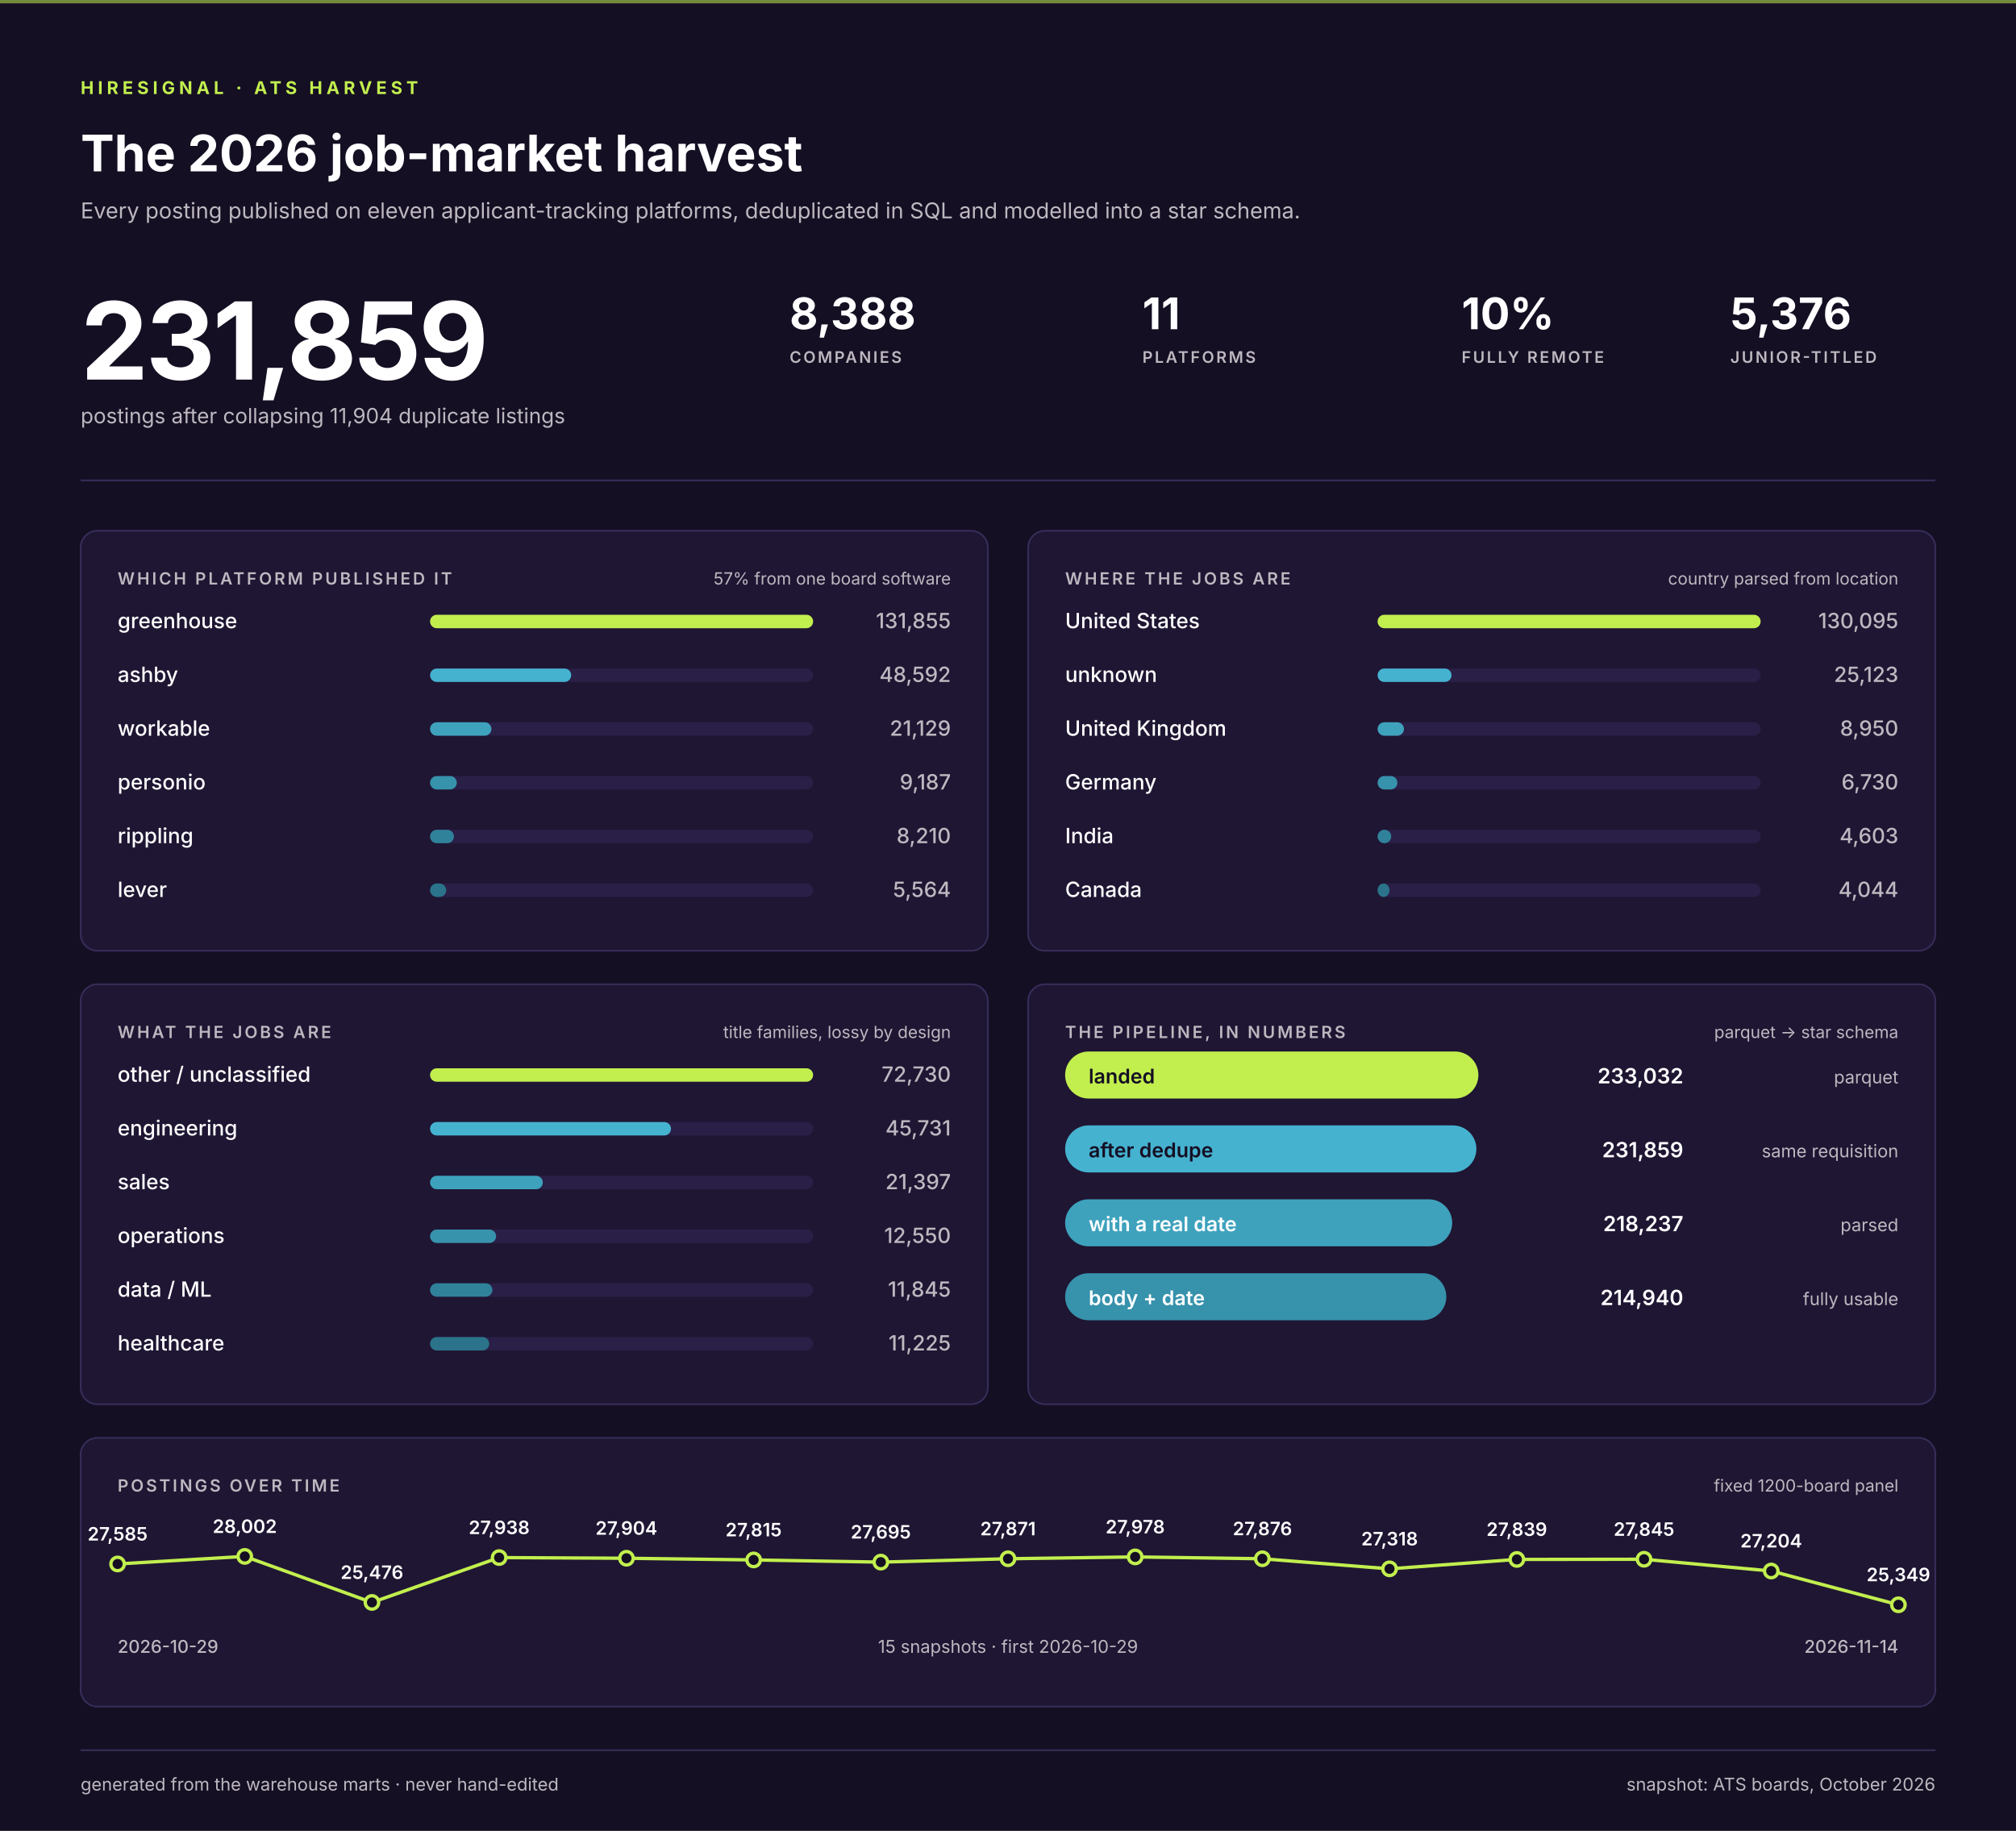
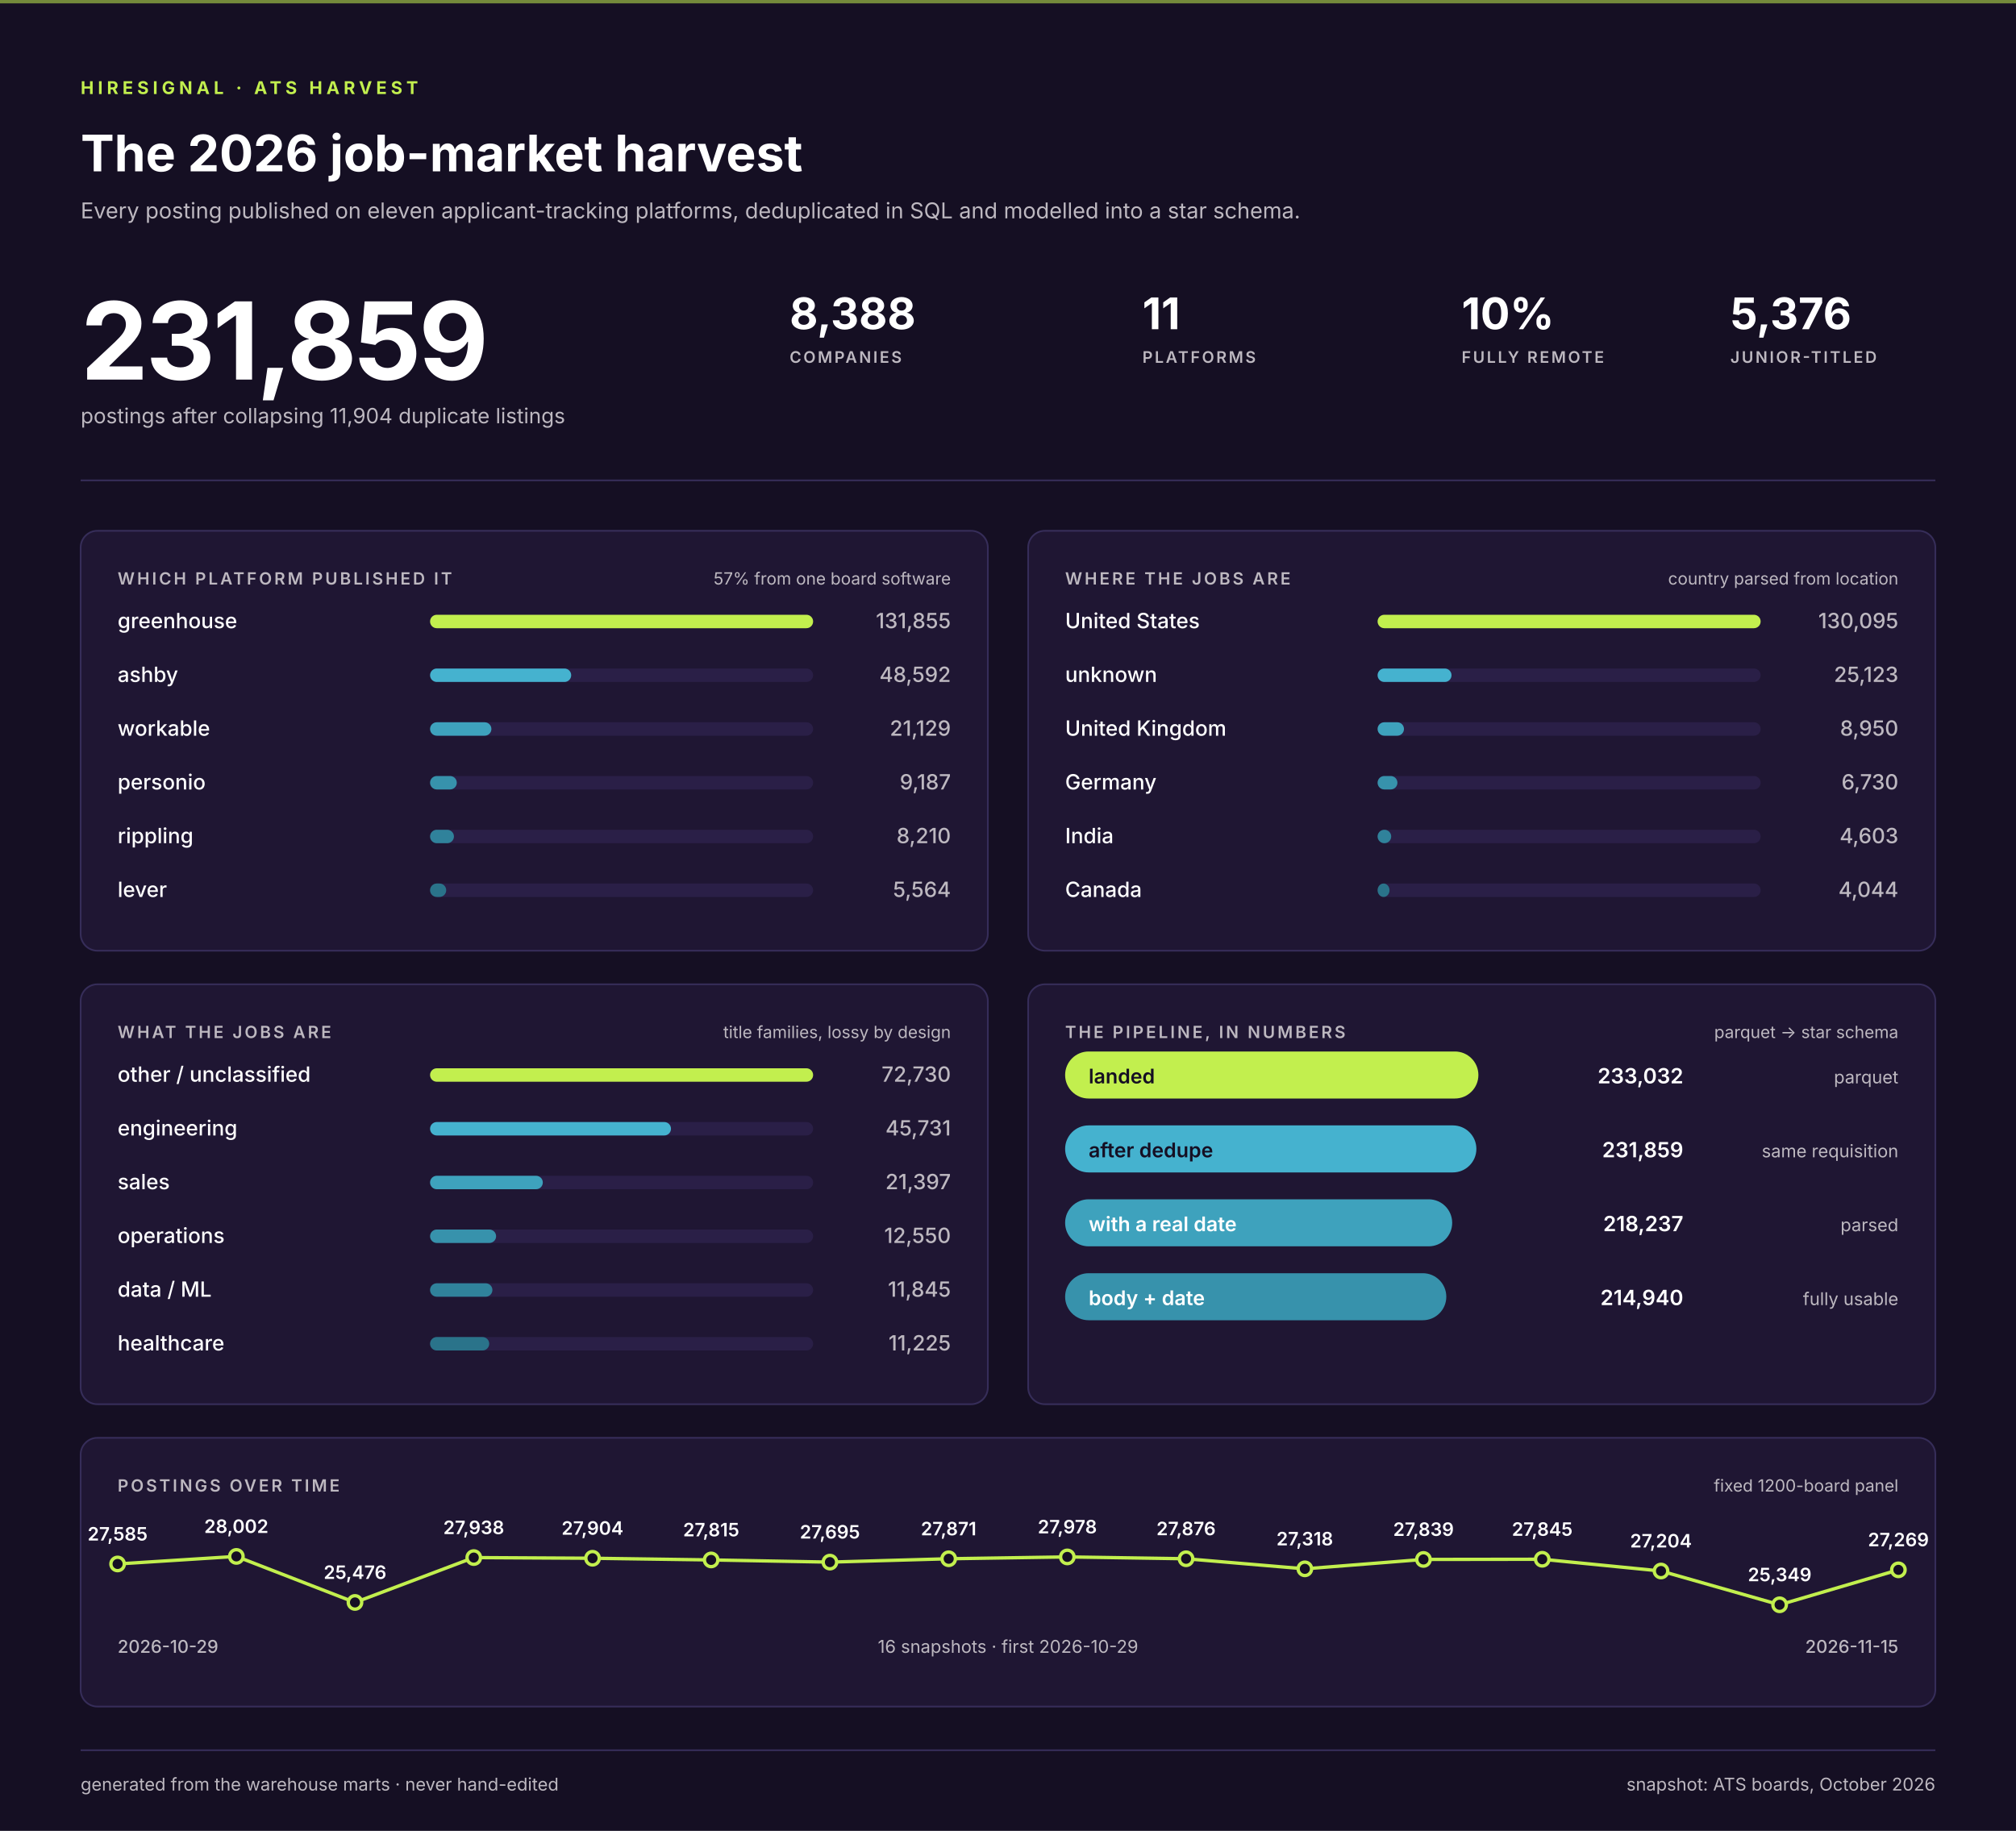
<svg xmlns="http://www.w3.org/2000/svg" width="1200" height="1090" viewBox="0 0 1200 1090" role="img" aria-label="Job-market harvest dashboard">
  <rect x="0.0" y="0.0" width="1200.0" height="1090.0" rx="0" fill="#150f23" />
  <rect x="0" y="0" width="1200" height="2" fill="#c2ef4e" opacity="0.55" />
  <text x="48" y="56" font-family="Inter, -apple-system, Segoe UI, Helvetica, Arial, sans-serif" font-size="10.5" fill="#c2ef4e" font-weight="700" text-anchor="start" letter-spacing="2.4">HIRESIGNAL  ·  ATS HARVEST</text>
  <text x="48" y="102" font-family="Inter, -apple-system, Segoe UI, Helvetica, Arial, sans-serif" font-size="30" fill="#ffffff" font-weight="650" text-anchor="start">The 2026 job-market harvest</text>
  <text x="48" y="130" font-family="Inter, -apple-system, Segoe UI, Helvetica, Arial, sans-serif" font-size="13" fill="#bdb8c0" font-weight="400" text-anchor="start">Every posting published on eleven applicant-tracking platforms, deduplicated in SQL and modelled into a star schema.</text>
  <text x="48" y="226" font-family="Inter, -apple-system, Segoe UI, Helvetica, Arial, sans-serif" font-size="64" fill="#ffffff" font-weight="700" text-anchor="start" letter-spacing="-1.5">231,859</text>
  <text x="48" y="252" font-family="Inter, -apple-system, Segoe UI, Helvetica, Arial, sans-serif" font-size="12.5" fill="#bdb8c0" font-weight="400" text-anchor="start">postings after collapsing 11,904 duplicate listings</text>
  <text x="470" y="196" font-family="Inter, -apple-system, Segoe UI, Helvetica, Arial, sans-serif" font-size="26" fill="#ffffff" font-weight="650" text-anchor="start">8,388</text>
  <text x="470" y="216" font-family="Inter, -apple-system, Segoe UI, Helvetica, Arial, sans-serif" font-size="9.5" fill="#bdb8c0" font-weight="600" text-anchor="start" letter-spacing="1.2">COMPANIES</text>
  <text x="680" y="196" font-family="Inter, -apple-system, Segoe UI, Helvetica, Arial, sans-serif" font-size="26" fill="#ffffff" font-weight="650" text-anchor="start">11</text>
  <text x="680" y="216" font-family="Inter, -apple-system, Segoe UI, Helvetica, Arial, sans-serif" font-size="9.5" fill="#bdb8c0" font-weight="600" text-anchor="start" letter-spacing="1.2">PLATFORMS</text>
  <text x="870" y="196" font-family="Inter, -apple-system, Segoe UI, Helvetica, Arial, sans-serif" font-size="26" fill="#ffffff" font-weight="650" text-anchor="start">10%</text>
  <text x="870" y="216" font-family="Inter, -apple-system, Segoe UI, Helvetica, Arial, sans-serif" font-size="9.5" fill="#bdb8c0" font-weight="600" text-anchor="start" letter-spacing="1.2">FULLY REMOTE</text>
  <text x="1030" y="196" font-family="Inter, -apple-system, Segoe UI, Helvetica, Arial, sans-serif" font-size="26" fill="#ffffff" font-weight="650" text-anchor="start">5,376</text>
  <text x="1030" y="216" font-family="Inter, -apple-system, Segoe UI, Helvetica, Arial, sans-serif" font-size="9.5" fill="#bdb8c0" font-weight="600" text-anchor="start" letter-spacing="1.2">JUNIOR-TITLED</text>
  <line x1="48" y1="286" x2="1152" y2="286" stroke="#362d59" />
  <rect x="48.0" y="316.0" width="540.0" height="250.0" rx="10" fill="#1f1633" stroke="#362d59" />
  <text x="70" y="348" font-family="Inter, -apple-system, Segoe UI, Helvetica, Arial, sans-serif" font-size="10" fill="#bdb8c0" font-weight="600" text-anchor="start" letter-spacing="1.4">WHICH PLATFORM PUBLISHED IT</text>
  <text x="566" y="348" font-family="Inter, -apple-system, Segoe UI, Helvetica, Arial, sans-serif" font-size="10" fill="#bdb8c0" font-weight="400" text-anchor="end">57% from one board software</text>
  <text x="70" y="374.0" font-family="Inter, -apple-system, Segoe UI, Helvetica, Arial, sans-serif" font-size="12.5" fill="#ffffff" font-weight="450" text-anchor="start">greenhouse</text>
  <rect x="256.0" y="366.0" width="228.0" height="8.0" rx="4" fill="#2a1f47" />
  <rect x="256.0" y="366.0" width="228.0" height="8.0" rx="4" fill="#c2ef4e" />
  <text x="566" y="374.0" font-family="Inter, -apple-system, Segoe UI, Helvetica, Arial, sans-serif" font-size="12.5" fill="#bdb8c0" font-weight="500" text-anchor="end">131,855</text>
  <text x="70" y="406.0" font-family="Inter, -apple-system, Segoe UI, Helvetica, Arial, sans-serif" font-size="12.5" fill="#ffffff" font-weight="450" text-anchor="start">ashby</text>
  <rect x="256.0" y="398.0" width="228.0" height="8.0" rx="4" fill="#2a1f47" />
  <rect x="256.0" y="398.0" width="84.0" height="8.0" rx="4" fill="#45b2cf" />
  <text x="566" y="406.0" font-family="Inter, -apple-system, Segoe UI, Helvetica, Arial, sans-serif" font-size="12.5" fill="#bdb8c0" font-weight="500" text-anchor="end">48,592</text>
  <text x="70" y="438.0" font-family="Inter, -apple-system, Segoe UI, Helvetica, Arial, sans-serif" font-size="12.5" fill="#ffffff" font-weight="450" text-anchor="start">workable</text>
  <rect x="256.0" y="430.0" width="228.0" height="8.0" rx="4" fill="#2a1f47" />
  <rect x="256.0" y="430.0" width="36.5" height="8.0" rx="4" fill="#3ea2bd" />
  <text x="566" y="438.0" font-family="Inter, -apple-system, Segoe UI, Helvetica, Arial, sans-serif" font-size="12.5" fill="#bdb8c0" font-weight="500" text-anchor="end">21,129</text>
  <text x="70" y="470.0" font-family="Inter, -apple-system, Segoe UI, Helvetica, Arial, sans-serif" font-size="12.5" fill="#ffffff" font-weight="450" text-anchor="start">personio</text>
  <rect x="256.0" y="462.0" width="228.0" height="8.0" rx="4" fill="#2a1f47" />
  <rect x="256.0" y="462.0" width="15.9" height="8.0" rx="4" fill="#3792ac" />
  <text x="566" y="470.0" font-family="Inter, -apple-system, Segoe UI, Helvetica, Arial, sans-serif" font-size="12.5" fill="#bdb8c0" font-weight="500" text-anchor="end">9,187</text>
  <text x="70" y="502.0" font-family="Inter, -apple-system, Segoe UI, Helvetica, Arial, sans-serif" font-size="12.5" fill="#ffffff" font-weight="450" text-anchor="start">rippling</text>
  <rect x="256.0" y="494.0" width="228.0" height="8.0" rx="4" fill="#2a1f47" />
  <rect x="256.0" y="494.0" width="14.2" height="8.0" rx="4" fill="#30829b" />
  <text x="566" y="502.0" font-family="Inter, -apple-system, Segoe UI, Helvetica, Arial, sans-serif" font-size="12.5" fill="#bdb8c0" font-weight="500" text-anchor="end">8,210</text>
  <text x="70" y="534.0" font-family="Inter, -apple-system, Segoe UI, Helvetica, Arial, sans-serif" font-size="12.5" fill="#ffffff" font-weight="450" text-anchor="start">lever</text>
  <rect x="256.0" y="526.0" width="228.0" height="8.0" rx="4" fill="#2a1f47" />
  <rect x="256.0" y="526.0" width="9.6" height="8.0" rx="4" fill="#2a738a" />
  <text x="566" y="534.0" font-family="Inter, -apple-system, Segoe UI, Helvetica, Arial, sans-serif" font-size="12.5" fill="#bdb8c0" font-weight="500" text-anchor="end">5,564</text>
  <rect x="612.0" y="316.0" width="540.0" height="250.0" rx="10" fill="#1f1633" stroke="#362d59" />
  <text x="634" y="348" font-family="Inter, -apple-system, Segoe UI, Helvetica, Arial, sans-serif" font-size="10" fill="#bdb8c0" font-weight="600" text-anchor="start" letter-spacing="1.4">WHERE THE JOBS ARE</text>
  <text x="1130" y="348" font-family="Inter, -apple-system, Segoe UI, Helvetica, Arial, sans-serif" font-size="10" fill="#bdb8c0" font-weight="400" text-anchor="end">country parsed from location</text>
  <text x="634" y="374.0" font-family="Inter, -apple-system, Segoe UI, Helvetica, Arial, sans-serif" font-size="12.5" fill="#ffffff" font-weight="450" text-anchor="start">United States</text>
  <rect x="820.0" y="366.0" width="228.0" height="8.0" rx="4" fill="#2a1f47" />
  <rect x="820.0" y="366.0" width="228.0" height="8.0" rx="4" fill="#c2ef4e" />
  <text x="1130" y="374.0" font-family="Inter, -apple-system, Segoe UI, Helvetica, Arial, sans-serif" font-size="12.5" fill="#bdb8c0" font-weight="500" text-anchor="end">130,095</text>
  <text x="634" y="406.0" font-family="Inter, -apple-system, Segoe UI, Helvetica, Arial, sans-serif" font-size="12.5" fill="#ffffff" font-weight="450" text-anchor="start">unknown</text>
  <rect x="820.0" y="398.0" width="228.0" height="8.0" rx="4" fill="#2a1f47" />
  <rect x="820.0" y="398.0" width="44.0" height="8.0" rx="4" fill="#45b2cf" />
  <text x="1130" y="406.0" font-family="Inter, -apple-system, Segoe UI, Helvetica, Arial, sans-serif" font-size="12.5" fill="#bdb8c0" font-weight="500" text-anchor="end">25,123</text>
  <text x="634" y="438.0" font-family="Inter, -apple-system, Segoe UI, Helvetica, Arial, sans-serif" font-size="12.5" fill="#ffffff" font-weight="450" text-anchor="start">United Kingdom</text>
  <rect x="820.0" y="430.0" width="228.0" height="8.0" rx="4" fill="#2a1f47" />
  <rect x="820.0" y="430.0" width="15.7" height="8.0" rx="4" fill="#3ea2bd" />
  <text x="1130" y="438.0" font-family="Inter, -apple-system, Segoe UI, Helvetica, Arial, sans-serif" font-size="12.5" fill="#bdb8c0" font-weight="500" text-anchor="end">8,950</text>
  <text x="634" y="470.0" font-family="Inter, -apple-system, Segoe UI, Helvetica, Arial, sans-serif" font-size="12.5" fill="#ffffff" font-weight="450" text-anchor="start">Germany</text>
  <rect x="820.0" y="462.0" width="228.0" height="8.0" rx="4" fill="#2a1f47" />
  <rect x="820.0" y="462.0" width="11.8" height="8.0" rx="4" fill="#3792ac" />
  <text x="1130" y="470.0" font-family="Inter, -apple-system, Segoe UI, Helvetica, Arial, sans-serif" font-size="12.5" fill="#bdb8c0" font-weight="500" text-anchor="end">6,730</text>
  <text x="634" y="502.0" font-family="Inter, -apple-system, Segoe UI, Helvetica, Arial, sans-serif" font-size="12.5" fill="#ffffff" font-weight="450" text-anchor="start">India</text>
  <rect x="820.0" y="494.0" width="228.0" height="8.0" rx="4" fill="#2a1f47" />
  <rect x="820.0" y="494.0" width="8.1" height="8.0" rx="4" fill="#30829b" />
  <text x="1130" y="502.0" font-family="Inter, -apple-system, Segoe UI, Helvetica, Arial, sans-serif" font-size="12.5" fill="#bdb8c0" font-weight="500" text-anchor="end">4,603</text>
  <text x="634" y="534.0" font-family="Inter, -apple-system, Segoe UI, Helvetica, Arial, sans-serif" font-size="12.5" fill="#ffffff" font-weight="450" text-anchor="start">Canada</text>
  <rect x="820.0" y="526.0" width="228.0" height="8.0" rx="4" fill="#2a1f47" />
  <rect x="820.0" y="526.0" width="7.1" height="8.0" rx="4" fill="#2a738a" />
  <text x="1130" y="534.0" font-family="Inter, -apple-system, Segoe UI, Helvetica, Arial, sans-serif" font-size="12.5" fill="#bdb8c0" font-weight="500" text-anchor="end">4,044</text>
  <rect x="48.0" y="586.0" width="540.0" height="250.0" rx="10" fill="#1f1633" stroke="#362d59" />
  <text x="70" y="618" font-family="Inter, -apple-system, Segoe UI, Helvetica, Arial, sans-serif" font-size="10" fill="#bdb8c0" font-weight="600" text-anchor="start" letter-spacing="1.4">WHAT THE JOBS ARE</text>
  <text x="566" y="618" font-family="Inter, -apple-system, Segoe UI, Helvetica, Arial, sans-serif" font-size="10" fill="#bdb8c0" font-weight="400" text-anchor="end">title families, lossy by design</text>
  <text x="70" y="644.0" font-family="Inter, -apple-system, Segoe UI, Helvetica, Arial, sans-serif" font-size="12.5" fill="#ffffff" font-weight="450" text-anchor="start">other / unclassified</text>
  <rect x="256.0" y="636.0" width="228.0" height="8.0" rx="4" fill="#2a1f47" />
  <rect x="256.0" y="636.0" width="228.0" height="8.0" rx="4" fill="#c2ef4e" />
  <text x="566" y="644.0" font-family="Inter, -apple-system, Segoe UI, Helvetica, Arial, sans-serif" font-size="12.5" fill="#bdb8c0" font-weight="500" text-anchor="end">72,730</text>
  <text x="70" y="676.0" font-family="Inter, -apple-system, Segoe UI, Helvetica, Arial, sans-serif" font-size="12.5" fill="#ffffff" font-weight="450" text-anchor="start">engineering</text>
  <rect x="256.0" y="668.0" width="228.0" height="8.0" rx="4" fill="#2a1f47" />
  <rect x="256.0" y="668.0" width="143.4" height="8.0" rx="4" fill="#45b2cf" />
  <text x="566" y="676.0" font-family="Inter, -apple-system, Segoe UI, Helvetica, Arial, sans-serif" font-size="12.5" fill="#bdb8c0" font-weight="500" text-anchor="end">45,731</text>
  <text x="70" y="708.0" font-family="Inter, -apple-system, Segoe UI, Helvetica, Arial, sans-serif" font-size="12.5" fill="#ffffff" font-weight="450" text-anchor="start">sales</text>
  <rect x="256.0" y="700.0" width="228.0" height="8.0" rx="4" fill="#2a1f47" />
  <rect x="256.0" y="700.0" width="67.1" height="8.0" rx="4" fill="#3ea2bd" />
  <text x="566" y="708.0" font-family="Inter, -apple-system, Segoe UI, Helvetica, Arial, sans-serif" font-size="12.5" fill="#bdb8c0" font-weight="500" text-anchor="end">21,397</text>
  <text x="70" y="740.0" font-family="Inter, -apple-system, Segoe UI, Helvetica, Arial, sans-serif" font-size="12.5" fill="#ffffff" font-weight="450" text-anchor="start">operations</text>
  <rect x="256.0" y="732.0" width="228.0" height="8.0" rx="4" fill="#2a1f47" />
  <rect x="256.0" y="732.0" width="39.3" height="8.0" rx="4" fill="#3792ac" />
  <text x="566" y="740.0" font-family="Inter, -apple-system, Segoe UI, Helvetica, Arial, sans-serif" font-size="12.5" fill="#bdb8c0" font-weight="500" text-anchor="end">12,550</text>
  <text x="70" y="772.0" font-family="Inter, -apple-system, Segoe UI, Helvetica, Arial, sans-serif" font-size="12.5" fill="#ffffff" font-weight="450" text-anchor="start">data / ML</text>
  <rect x="256.0" y="764.0" width="228.0" height="8.0" rx="4" fill="#2a1f47" />
  <rect x="256.0" y="764.0" width="37.1" height="8.0" rx="4" fill="#30829b" />
  <text x="566" y="772.0" font-family="Inter, -apple-system, Segoe UI, Helvetica, Arial, sans-serif" font-size="12.5" fill="#bdb8c0" font-weight="500" text-anchor="end">11,845</text>
  <text x="70" y="804.0" font-family="Inter, -apple-system, Segoe UI, Helvetica, Arial, sans-serif" font-size="12.5" fill="#ffffff" font-weight="450" text-anchor="start">healthcare</text>
  <rect x="256.0" y="796.0" width="228.0" height="8.0" rx="4" fill="#2a1f47" />
  <rect x="256.0" y="796.0" width="35.2" height="8.0" rx="4" fill="#2a738a" />
  <text x="566" y="804.0" font-family="Inter, -apple-system, Segoe UI, Helvetica, Arial, sans-serif" font-size="12.5" fill="#bdb8c0" font-weight="500" text-anchor="end">11,225</text>
  <rect x="612.0" y="586.0" width="540.0" height="250.0" rx="10" fill="#1f1633" stroke="#362d59" />
  <text x="634" y="618" font-family="Inter, -apple-system, Segoe UI, Helvetica, Arial, sans-serif" font-size="10" fill="#bdb8c0" font-weight="600" text-anchor="start" letter-spacing="1.4">THE PIPELINE, IN NUMBERS</text>
  <text x="1130" y="618" font-family="Inter, -apple-system, Segoe UI, Helvetica, Arial, sans-serif" font-size="10" fill="#bdb8c0" font-weight="400" text-anchor="end">parquet → star schema</text>
  <rect x="634.0" y="626.0" width="246.0" height="28.0" rx="14" fill="#c2ef4e" />
  <text x="648" y="645" font-family="Inter, -apple-system, Segoe UI, Helvetica, Arial, sans-serif" font-size="12" fill="#150f23" font-weight="600" text-anchor="start">landed</text>
  <text x="1002" y="645" font-family="Inter, -apple-system, Segoe UI, Helvetica, Arial, sans-serif" font-size="12.5" fill="#ffffff" font-weight="600" text-anchor="end">233,032</text>
  <text x="1130" y="645" font-family="Inter, -apple-system, Segoe UI, Helvetica, Arial, sans-serif" font-size="10.5" fill="#bdb8c0" font-weight="400" text-anchor="end">parquet</text>
  <rect x="634.0" y="670.0" width="244.8" height="28.0" rx="14" fill="#45b2cf" />
  <text x="648" y="689" font-family="Inter, -apple-system, Segoe UI, Helvetica, Arial, sans-serif" font-size="12" fill="#150f23" font-weight="600" text-anchor="start">after dedupe</text>
  <text x="1002" y="689" font-family="Inter, -apple-system, Segoe UI, Helvetica, Arial, sans-serif" font-size="12.5" fill="#ffffff" font-weight="600" text-anchor="end">231,859</text>
  <text x="1130" y="689" font-family="Inter, -apple-system, Segoe UI, Helvetica, Arial, sans-serif" font-size="10.5" fill="#bdb8c0" font-weight="400" text-anchor="end">same requisition</text>
  <rect x="634.0" y="714.0" width="230.4" height="28.0" rx="14" fill="#3ea2bd" />
  <text x="648" y="733" font-family="Inter, -apple-system, Segoe UI, Helvetica, Arial, sans-serif" font-size="12" fill="#ffffff" font-weight="600" text-anchor="start">with a real date</text>
  <text x="1002" y="733" font-family="Inter, -apple-system, Segoe UI, Helvetica, Arial, sans-serif" font-size="12.5" fill="#ffffff" font-weight="600" text-anchor="end">218,237</text>
  <text x="1130" y="733" font-family="Inter, -apple-system, Segoe UI, Helvetica, Arial, sans-serif" font-size="10.5" fill="#bdb8c0" font-weight="400" text-anchor="end">parsed</text>
  <rect x="634.0" y="758.0" width="226.9" height="28.0" rx="14" fill="#3792ac" />
  <text x="648" y="777" font-family="Inter, -apple-system, Segoe UI, Helvetica, Arial, sans-serif" font-size="12" fill="#ffffff" font-weight="600" text-anchor="start">body + date</text>
  <text x="1002" y="777" font-family="Inter, -apple-system, Segoe UI, Helvetica, Arial, sans-serif" font-size="12.5" fill="#ffffff" font-weight="600" text-anchor="end">214,940</text>
  <text x="1130" y="777" font-family="Inter, -apple-system, Segoe UI, Helvetica, Arial, sans-serif" font-size="10.5" fill="#bdb8c0" font-weight="400" text-anchor="end">fully usable</text>
  <rect x="48.0" y="856.0" width="1104.0" height="160.0" rx="10" fill="#1f1633" stroke="#362d59" />
  <text x="70" y="888" font-family="Inter, -apple-system, Segoe UI, Helvetica, Arial, sans-serif" font-size="10" fill="#bdb8c0" font-weight="600" text-anchor="start" letter-spacing="1.4">POSTINGS OVER TIME</text>
  <text x="1130" y="888" font-family="Inter, -apple-system, Segoe UI, Helvetica, Arial, sans-serif" font-size="10" fill="#bdb8c0" font-weight="400" text-anchor="end">fixed 1200-board panel</text>
-   <polyline fill="none" stroke="#c2ef4e" stroke-width="2" stroke-linejoin="round" stroke-linecap="round" points="70.0,931.1 145.7,926.6 221.4,954.0 297.1,927.3 372.9,927.7 448.6,928.7 524.3,930.0 600.0,928.0 675.7,926.9 751.4,928.0 827.1,934.0 902.9,928.4 978.6,928.3 1054.3,935.3 1130.0,955.4" />
+   <polyline fill="none" stroke="#c2ef4e" stroke-width="2" stroke-linejoin="round" stroke-linecap="round" points="70.0,931.1 140.7,926.6 211.3,954.0 282.0,927.3 352.7,927.7 423.3,928.7 494.0,930.0 564.7,928.0 635.3,926.9 706.0,928.0 776.7,934.0 847.3,928.4 918.0,928.3 988.7,935.3 1059.3,955.4 1130.0,934.6" />
  <circle cx="70.0" cy="931.1" r="4" fill="#150f23" stroke="#c2ef4e" stroke-width="2" />
  <text x="70.0" y="917.144" font-family="Inter, -apple-system, Segoe UI, Helvetica, Arial, sans-serif" font-size="11" fill="#ffffff" font-weight="600" text-anchor="middle">27,585</text>
-   <circle cx="145.7" cy="926.6" r="4" fill="#150f23" stroke="#c2ef4e" stroke-width="2" />
-   <text x="145.714" y="912.625" font-family="Inter, -apple-system, Segoe UI, Helvetica, Arial, sans-serif" font-size="11" fill="#ffffff" font-weight="600" text-anchor="middle">28,002</text>
-   <circle cx="221.4" cy="954.0" r="4" fill="#150f23" stroke="#c2ef4e" stroke-width="2" />
-   <text x="221.429" y="939.999" font-family="Inter, -apple-system, Segoe UI, Helvetica, Arial, sans-serif" font-size="11" fill="#ffffff" font-weight="600" text-anchor="middle">25,476</text>
-   <circle cx="297.1" cy="927.3" r="4" fill="#150f23" stroke="#c2ef4e" stroke-width="2" />
-   <text x="297.143" y="913.319" font-family="Inter, -apple-system, Segoe UI, Helvetica, Arial, sans-serif" font-size="11" fill="#ffffff" font-weight="600" text-anchor="middle">27,938</text>
-   <circle cx="372.9" cy="927.7" r="4" fill="#150f23" stroke="#c2ef4e" stroke-width="2" />
-   <text x="372.857" y="913.687" font-family="Inter, -apple-system, Segoe UI, Helvetica, Arial, sans-serif" font-size="11" fill="#ffffff" font-weight="600" text-anchor="middle">27,904</text>
-   <circle cx="448.6" cy="928.7" r="4" fill="#150f23" stroke="#c2ef4e" stroke-width="2" />
-   <text x="448.571" y="914.651" font-family="Inter, -apple-system, Segoe UI, Helvetica, Arial, sans-serif" font-size="11" fill="#ffffff" font-weight="600" text-anchor="middle">27,815</text>
-   <circle cx="524.3" cy="930.0" r="4" fill="#150f23" stroke="#c2ef4e" stroke-width="2" />
-   <text x="524.286" y="915.952" font-family="Inter, -apple-system, Segoe UI, Helvetica, Arial, sans-serif" font-size="11" fill="#ffffff" font-weight="600" text-anchor="middle">27,695</text>
-   <circle cx="600.0" cy="928.0" r="4" fill="#150f23" stroke="#c2ef4e" stroke-width="2" />
-   <text x="600.0" y="914.045" font-family="Inter, -apple-system, Segoe UI, Helvetica, Arial, sans-serif" font-size="11" fill="#ffffff" font-weight="600" text-anchor="middle">27,871</text>
-   <circle cx="675.7" cy="926.9" r="4" fill="#150f23" stroke="#c2ef4e" stroke-width="2" />
-   <text x="675.714" y="912.885" font-family="Inter, -apple-system, Segoe UI, Helvetica, Arial, sans-serif" font-size="11" fill="#ffffff" font-weight="600" text-anchor="middle">27,978</text>
-   <circle cx="751.4" cy="928.0" r="4" fill="#150f23" stroke="#c2ef4e" stroke-width="2" />
-   <text x="751.429" y="913.99" font-family="Inter, -apple-system, Segoe UI, Helvetica, Arial, sans-serif" font-size="11" fill="#ffffff" font-weight="600" text-anchor="middle">27,876</text>
-   <circle cx="827.1" cy="934.0" r="4" fill="#150f23" stroke="#c2ef4e" stroke-width="2" />
-   <text x="827.143" y="920.037" font-family="Inter, -apple-system, Segoe UI, Helvetica, Arial, sans-serif" font-size="11" fill="#ffffff" font-weight="600" text-anchor="middle">27,318</text>
-   <circle cx="902.9" cy="928.4" r="4" fill="#150f23" stroke="#c2ef4e" stroke-width="2" />
-   <text x="902.857" y="914.391" font-family="Inter, -apple-system, Segoe UI, Helvetica, Arial, sans-serif" font-size="11" fill="#ffffff" font-weight="600" text-anchor="middle">27,839</text>
-   <circle cx="978.6" cy="928.3" r="4" fill="#150f23" stroke="#c2ef4e" stroke-width="2" />
-   <text x="978.571" y="914.326" font-family="Inter, -apple-system, Segoe UI, Helvetica, Arial, sans-serif" font-size="11" fill="#ffffff" font-weight="600" text-anchor="middle">27,845</text>
-   <circle cx="1054.3" cy="935.3" r="4" fill="#150f23" stroke="#c2ef4e" stroke-width="2" />
-   <text x="1054.286" y="921.273" font-family="Inter, -apple-system, Segoe UI, Helvetica, Arial, sans-serif" font-size="11" fill="#ffffff" font-weight="600" text-anchor="middle">27,204</text>
-   <circle cx="1130.0" cy="955.4" r="4" fill="#150f23" stroke="#c2ef4e" stroke-width="2" />
-   <text x="1130.0" y="941.375" font-family="Inter, -apple-system, Segoe UI, Helvetica, Arial, sans-serif" font-size="11" fill="#ffffff" font-weight="600" text-anchor="middle">25,349</text>
+   <circle cx="140.7" cy="926.6" r="4" fill="#150f23" stroke="#c2ef4e" stroke-width="2" />
+   <text x="140.667" y="912.625" font-family="Inter, -apple-system, Segoe UI, Helvetica, Arial, sans-serif" font-size="11" fill="#ffffff" font-weight="600" text-anchor="middle">28,002</text>
+   <circle cx="211.3" cy="954.0" r="4" fill="#150f23" stroke="#c2ef4e" stroke-width="2" />
+   <text x="211.333" y="939.999" font-family="Inter, -apple-system, Segoe UI, Helvetica, Arial, sans-serif" font-size="11" fill="#ffffff" font-weight="600" text-anchor="middle">25,476</text>
+   <circle cx="282.0" cy="927.3" r="4" fill="#150f23" stroke="#c2ef4e" stroke-width="2" />
+   <text x="282.0" y="913.319" font-family="Inter, -apple-system, Segoe UI, Helvetica, Arial, sans-serif" font-size="11" fill="#ffffff" font-weight="600" text-anchor="middle">27,938</text>
+   <circle cx="352.7" cy="927.7" r="4" fill="#150f23" stroke="#c2ef4e" stroke-width="2" />
+   <text x="352.667" y="913.687" font-family="Inter, -apple-system, Segoe UI, Helvetica, Arial, sans-serif" font-size="11" fill="#ffffff" font-weight="600" text-anchor="middle">27,904</text>
+   <circle cx="423.3" cy="928.7" r="4" fill="#150f23" stroke="#c2ef4e" stroke-width="2" />
+   <text x="423.333" y="914.651" font-family="Inter, -apple-system, Segoe UI, Helvetica, Arial, sans-serif" font-size="11" fill="#ffffff" font-weight="600" text-anchor="middle">27,815</text>
+   <circle cx="494.0" cy="930.0" r="4" fill="#150f23" stroke="#c2ef4e" stroke-width="2" />
+   <text x="494.0" y="915.952" font-family="Inter, -apple-system, Segoe UI, Helvetica, Arial, sans-serif" font-size="11" fill="#ffffff" font-weight="600" text-anchor="middle">27,695</text>
+   <circle cx="564.7" cy="928.0" r="4" fill="#150f23" stroke="#c2ef4e" stroke-width="2" />
+   <text x="564.667" y="914.045" font-family="Inter, -apple-system, Segoe UI, Helvetica, Arial, sans-serif" font-size="11" fill="#ffffff" font-weight="600" text-anchor="middle">27,871</text>
+   <circle cx="635.3" cy="926.9" r="4" fill="#150f23" stroke="#c2ef4e" stroke-width="2" />
+   <text x="635.333" y="912.885" font-family="Inter, -apple-system, Segoe UI, Helvetica, Arial, sans-serif" font-size="11" fill="#ffffff" font-weight="600" text-anchor="middle">27,978</text>
+   <circle cx="706.0" cy="928.0" r="4" fill="#150f23" stroke="#c2ef4e" stroke-width="2" />
+   <text x="706.0" y="913.99" font-family="Inter, -apple-system, Segoe UI, Helvetica, Arial, sans-serif" font-size="11" fill="#ffffff" font-weight="600" text-anchor="middle">27,876</text>
+   <circle cx="776.7" cy="934.0" r="4" fill="#150f23" stroke="#c2ef4e" stroke-width="2" />
+   <text x="776.667" y="920.037" font-family="Inter, -apple-system, Segoe UI, Helvetica, Arial, sans-serif" font-size="11" fill="#ffffff" font-weight="600" text-anchor="middle">27,318</text>
+   <circle cx="847.3" cy="928.4" r="4" fill="#150f23" stroke="#c2ef4e" stroke-width="2" />
+   <text x="847.333" y="914.391" font-family="Inter, -apple-system, Segoe UI, Helvetica, Arial, sans-serif" font-size="11" fill="#ffffff" font-weight="600" text-anchor="middle">27,839</text>
+   <circle cx="918.0" cy="928.3" r="4" fill="#150f23" stroke="#c2ef4e" stroke-width="2" />
+   <text x="918.0" y="914.326" font-family="Inter, -apple-system, Segoe UI, Helvetica, Arial, sans-serif" font-size="11" fill="#ffffff" font-weight="600" text-anchor="middle">27,845</text>
+   <circle cx="988.7" cy="935.3" r="4" fill="#150f23" stroke="#c2ef4e" stroke-width="2" />
+   <text x="988.667" y="921.273" font-family="Inter, -apple-system, Segoe UI, Helvetica, Arial, sans-serif" font-size="11" fill="#ffffff" font-weight="600" text-anchor="middle">27,204</text>
+   <circle cx="1059.3" cy="955.4" r="4" fill="#150f23" stroke="#c2ef4e" stroke-width="2" />
+   <text x="1059.333" y="941.375" font-family="Inter, -apple-system, Segoe UI, Helvetica, Arial, sans-serif" font-size="11" fill="#ffffff" font-weight="600" text-anchor="middle">25,349</text>
+   <circle cx="1130.0" cy="934.6" r="4" fill="#150f23" stroke="#c2ef4e" stroke-width="2" />
+   <text x="1130.0" y="920.568" font-family="Inter, -apple-system, Segoe UI, Helvetica, Arial, sans-serif" font-size="11" fill="#ffffff" font-weight="600" text-anchor="middle">27,269</text>
  <text x="70" y="984" font-family="Inter, -apple-system, Segoe UI, Helvetica, Arial, sans-serif" font-size="10.5" fill="#bdb8c0" font-weight="500" text-anchor="start">2026-10-29</text>
-   <text x="1130" y="984" font-family="Inter, -apple-system, Segoe UI, Helvetica, Arial, sans-serif" font-size="10.5" fill="#bdb8c0" font-weight="500" text-anchor="end">2026-11-14</text>
-   <text x="600.0" y="984" font-family="Inter, -apple-system, Segoe UI, Helvetica, Arial, sans-serif" font-size="10.5" fill="#bdb8c0" font-weight="400" text-anchor="middle">15 snapshots · first 2026-10-29</text>
+   <text x="1130" y="984" font-family="Inter, -apple-system, Segoe UI, Helvetica, Arial, sans-serif" font-size="10.5" fill="#bdb8c0" font-weight="500" text-anchor="end">2026-11-15</text>
+   <text x="600.0" y="984" font-family="Inter, -apple-system, Segoe UI, Helvetica, Arial, sans-serif" font-size="10.5" fill="#bdb8c0" font-weight="400" text-anchor="middle">16 snapshots · first 2026-10-29</text>
  <line x1="48" y1="1042" x2="1152" y2="1042" stroke="#362d59" />
  <text x="48" y="1066" font-family="Inter, -apple-system, Segoe UI, Helvetica, Arial, sans-serif" font-size="10.5" fill="#bdb8c0" font-weight="400" text-anchor="start">generated from the warehouse marts · never hand-edited</text>
  <text x="1152" y="1066" font-family="Inter, -apple-system, Segoe UI, Helvetica, Arial, sans-serif" font-size="10.5" fill="#bdb8c0" font-weight="400" text-anchor="end">snapshot: ATS boards, October 2026</text>
</svg>
